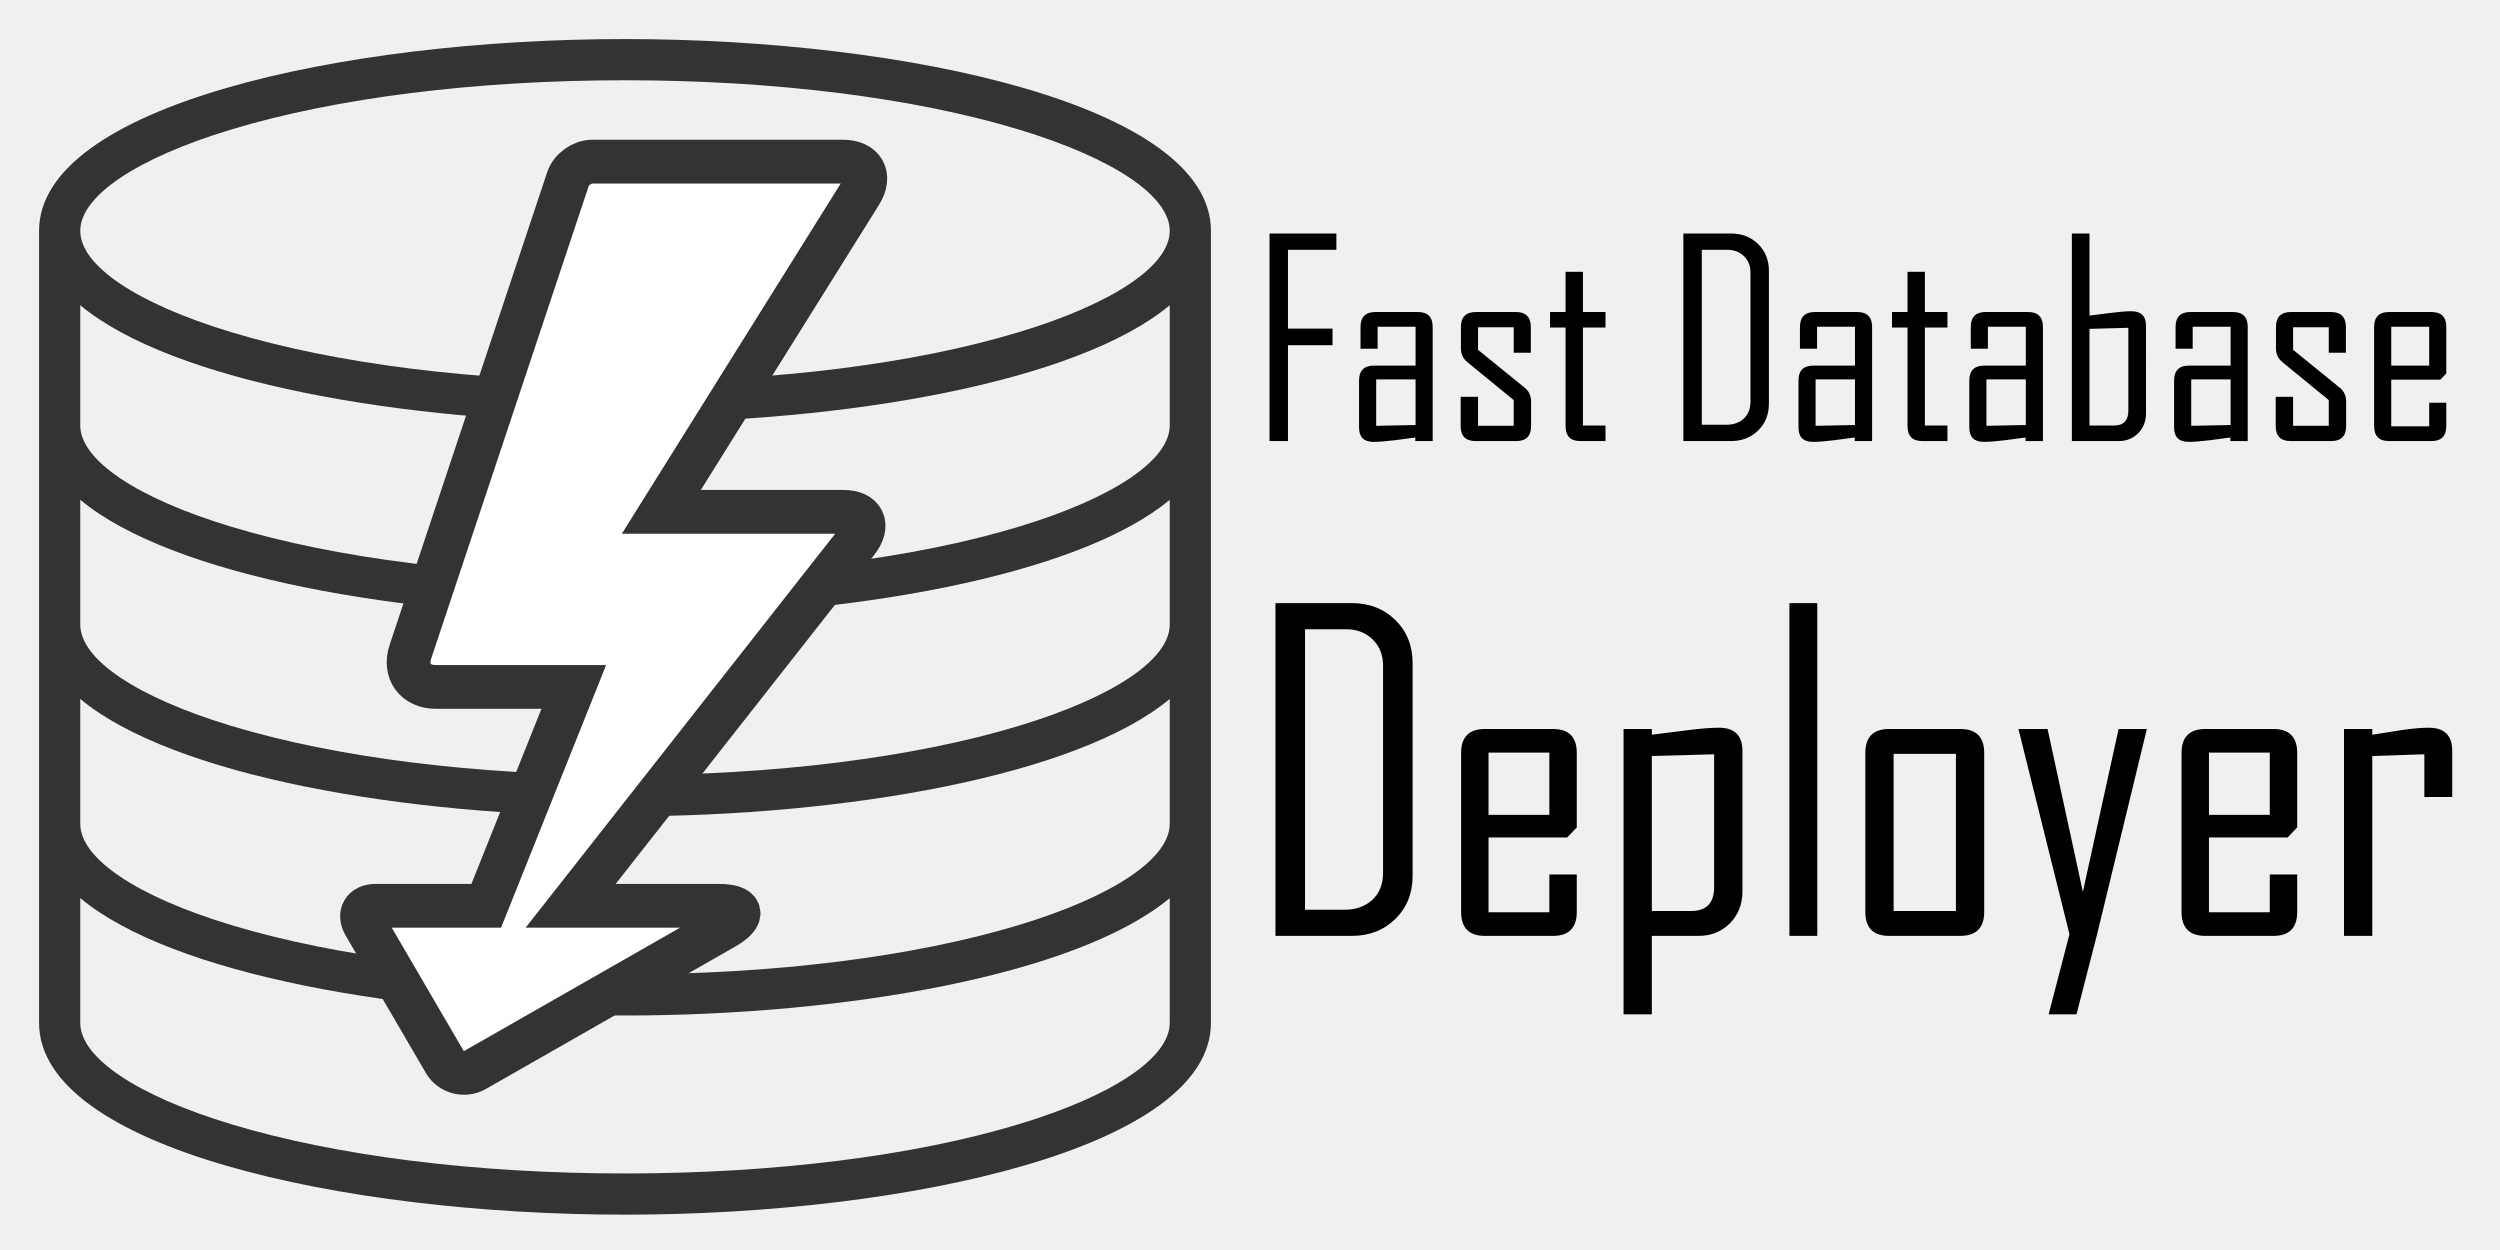
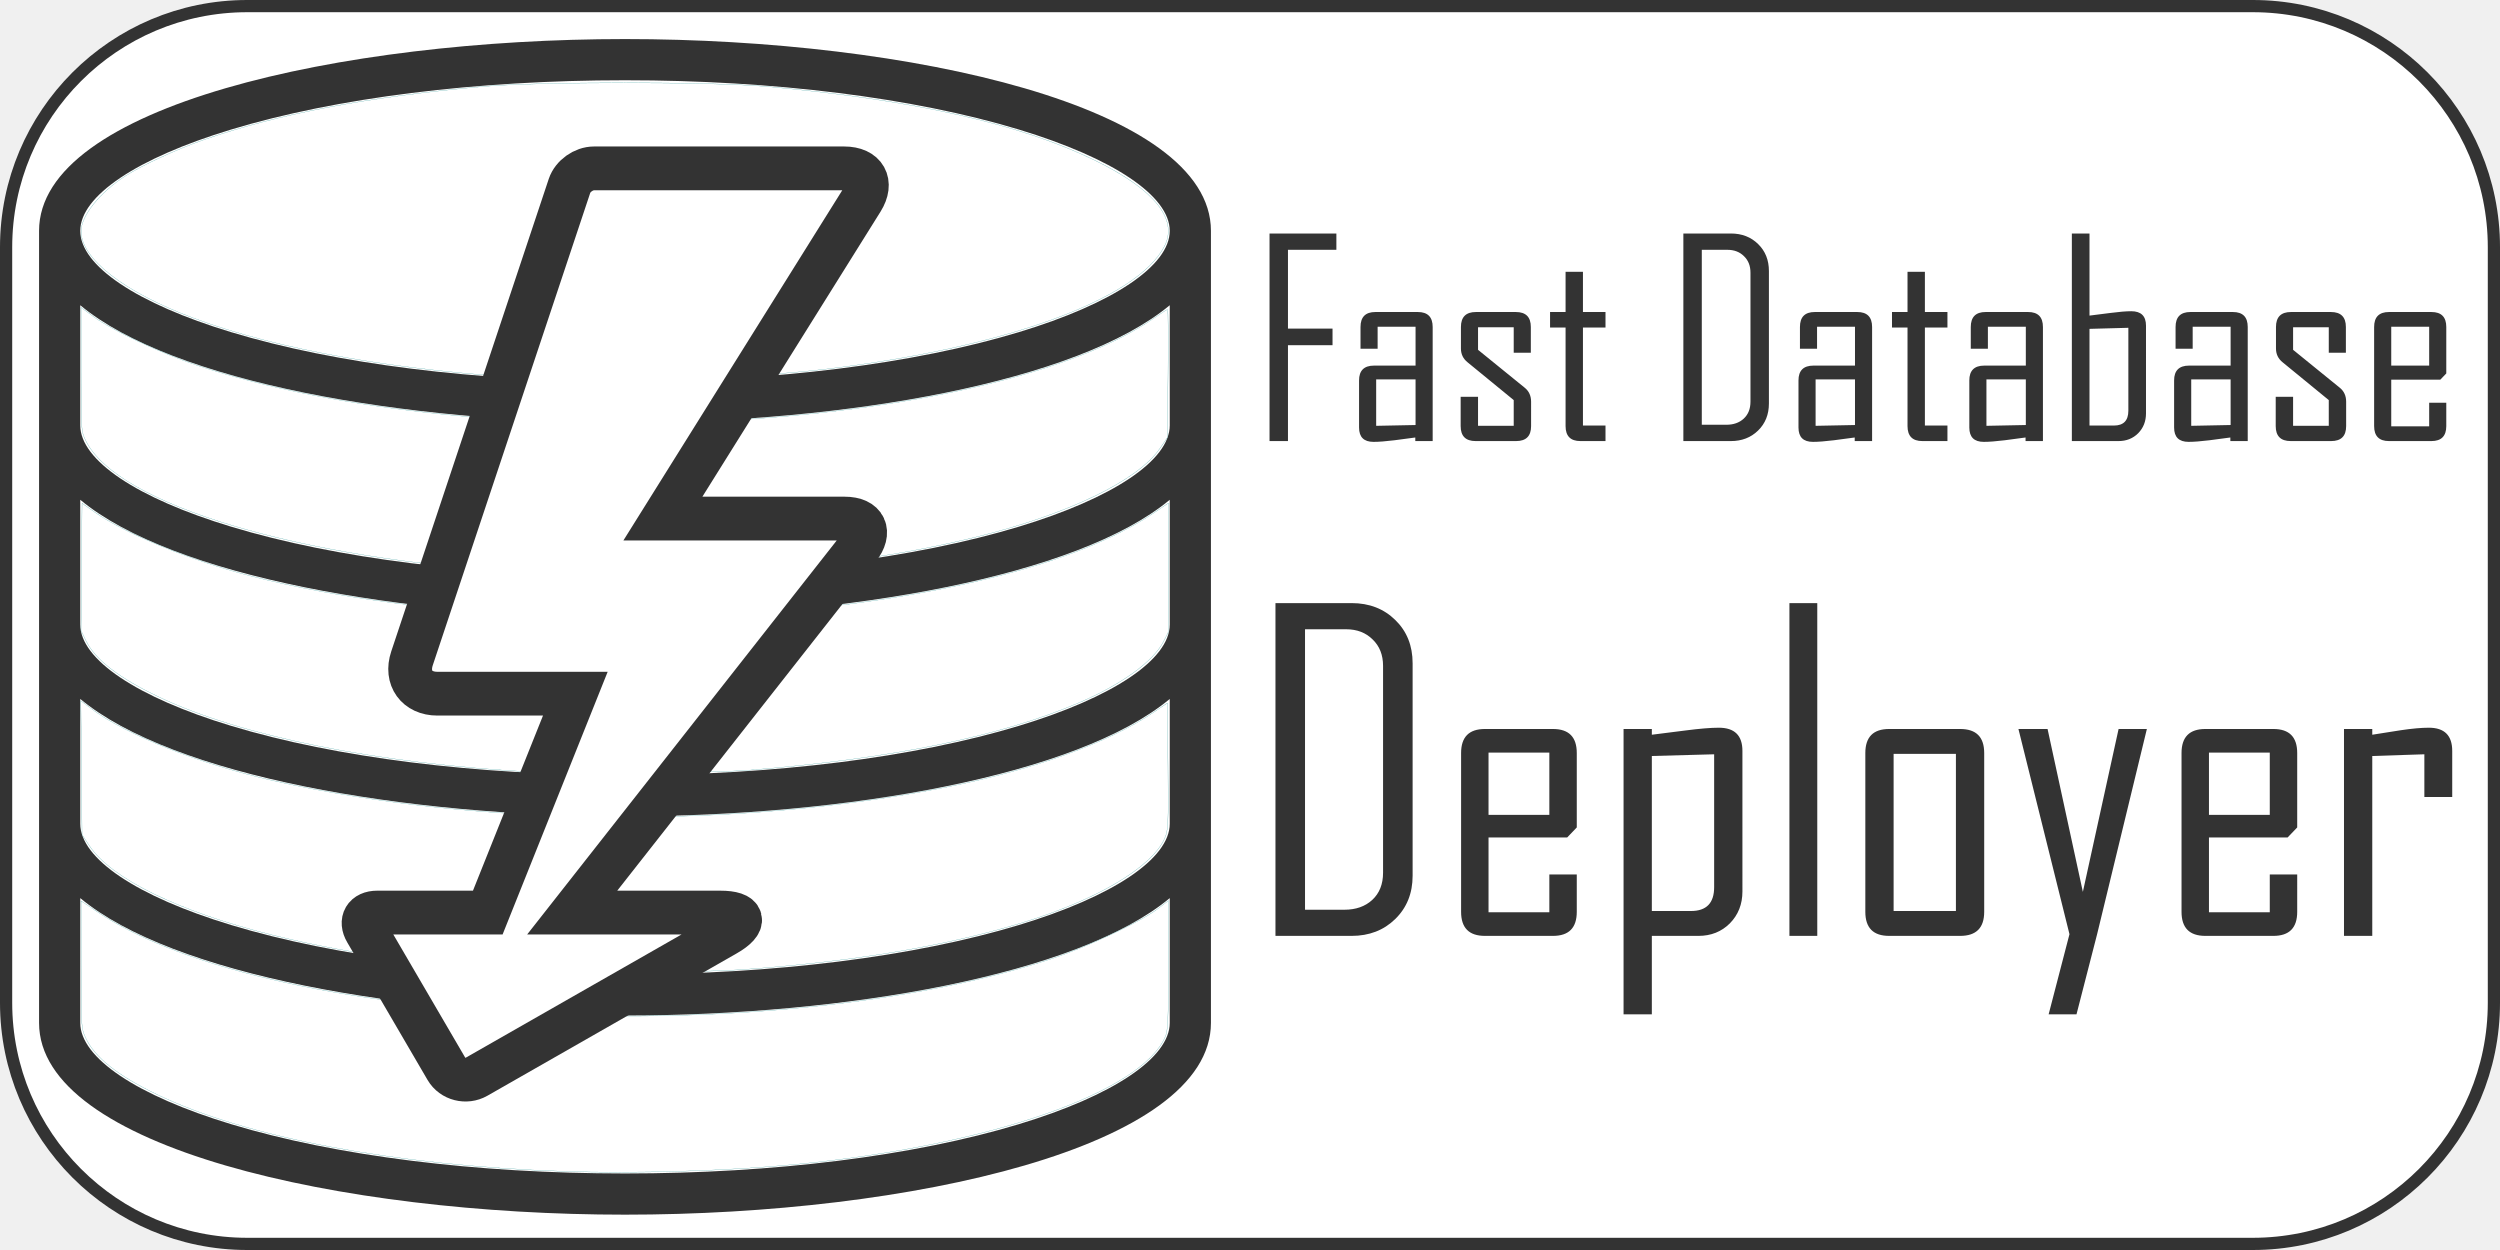
<svg xmlns="http://www.w3.org/2000/svg" height="512" width="1024" version="1" viewBox="360 0 1024 512" id="svg59">
  <defs id="defs1" />
+   <rect style="fill:#ffffff;fill-opacity:1;fill-rule:evenodd;stroke:#333333;stroke-width:5;stroke-linecap:round;stroke-linejoin:round;stroke-dasharray:none;stroke-dashoffset:6.3;stroke-opacity:1;paint-order:fill markers stroke" id="rect14" width="1019" height="507" x="362.5" y="2.5" ry="98.796" rx="98.796" />
  <path fill="#333333" d="M 856,94.553 C 856,43.53 732.345,16 615.999,16 499.654,16 376,43.53 376,94.553 v 10e-4 0 324.417 c 0,51.024 123.654,78.555 239.999,78.555 C 732.345,497.526 856,469.995 856,418.971 v -324.417 0 z m -16.874,242.84 c 0,14.266 -23.114,29.784 -61.831,41.507 -42.966,13.011 -100.249,20.175 -161.296,20.175 -61.047,0 -118.328,-7.164 -161.294,-20.175 -38.717,-11.723 -61.831,-27.24 -61.831,-41.507 v -51.106 c 37.701,31.419 132.62,48.083 223.126,48.083 90.508,0 185.425,-16.664 223.127,-48.083 z m 0,-81.578 c 0,14.267 -23.114,29.783 -61.831,41.506 -42.966,13.01 -100.249,20.175 -161.296,20.175 -61.047,0 -118.328,-7.165 -161.294,-20.175 -38.717,-11.724 -61.831,-27.24 -61.831,-41.506 v -51.107 c 37.701,31.419 132.62,48.083 223.126,48.083 90.508,0 185.425,-16.664 223.127,-48.083 z m 0,-81.579 c 0,14.267 -23.114,29.784 -61.831,41.507 -42.966,13.011 -100.249,20.175 -161.296,20.175 -61.047,0 -118.328,-7.164 -161.294,-20.175 -38.717,-11.723 -61.831,-27.24 -61.831,-41.507 v -49.211 c 37.701,31.419 132.62,48.083 223.126,48.083 90.508,0 185.425,-16.664 223.127,-48.084 z M 454.705,53.048 c 42.966,-13.01 100.247,-20.174 161.294,-20.174 61.047,0 118.33,7.164 161.296,20.174 38.717,11.724 61.831,27.24 61.831,41.505 0,14.267 -23.114,29.782 -61.831,41.506 -42.966,13.011 -100.249,20.175 -161.296,20.175 -61.047,0 -118.328,-7.164 -161.294,-20.175 -38.717,-11.724 -61.831,-27.24 -61.831,-41.506 0,-14.265 23.115,-29.781 61.831,-41.505 z M 777.295,460.477 c -42.966,13.011 -100.249,20.176 -161.296,20.176 -61.047,0 -118.328,-7.165 -161.294,-20.176 -38.717,-11.723 -61.831,-27.239 -61.831,-41.506 v -51.107 c 37.701,31.42 132.62,48.084 223.126,48.084 90.508,0 185.425,-16.664 223.127,-48.084 v 51.107 c 0,14.267 -23.114,29.783 -61.831,41.506 z" id="path1-3" style="stroke-width:0.268" />
-   <path fill="#000000" fill-rule="evenodd" d="M 593.741,371.018 711.023,221.75 c 5.21,-6.631 2.705,-12.108 -5.695,-12.108 h -74.444 L 712.422,79.181 c 4.488,-7.182 1.223,-12.983 -7.277,-12.983 H 602.685 c -4.305,0 -8.731,3.205 -10.049,7.159 L 528.117,266.913 c -2.671,8.012 1.993,14.452 10.393,14.452 h 56.512 l -35.861,89.653 h -45.308 c -4.973,0 -6.985,3.459 -4.524,7.676 l 32.907,56.371 c 2.475,4.239 8.105,5.606 12.338,3.189 l 102.095,-58.297 c 8.646,-4.937 7.577,-8.939 -2.269,-8.939 z" id="path1" style="fill:#ffffff;fill-opacity:1;stroke:#333333;stroke-width:17.931;stroke-opacity:1" />
-   <path d="m 907.381,102.323 h -19.83 v 32.271 h 18.254 v 6.791 h -18.254 v 39.279 H 880 V 95.641 h 27.381 z m 39.442,78.341 h -7.117 v -1.467 q -4.292,0.598 -8.584,1.141 -5.324,0.652 -8.53,0.652 -5.922,0 -5.922,-5.867 v -19.286 q 0,-6.085 6.139,-6.085 h 17.005 v -15.918 h -15.538 v 9.018 h -7.008 v -8.91 q 0,-6.139 6.085,-6.139 h 17.385 q 6.085,0 6.085,6.139 z m -7.008,-6.574 v -18.689 h -16.135 v 19.015 z m 47.32,0.435 q 0,6.139 -6.139,6.139 h -16.57 q -6.139,0 -6.139,-6.139 V 162.519 h 7.117 v 11.898 h 14.614 V 163.877 l -18.906,-15.484 q -2.716,-2.173 -2.716,-5.65 v -8.801 q 0,-6.139 6.139,-6.139 h 16.353 q 6.139,0 6.139,6.139 v 10.54 h -7.008 v -10.431 h -14.614 v 9.236 l 19.069,15.484 q 2.662,2.119 2.662,5.759 z m 30.478,6.139 h -10.268 q -6.085,0 -6.085,-6.139 v -40.366 h -6.356 v -6.356 h 6.356 V 111.342 h 7.117 v 16.461 h 9.236 v 6.356 h -9.236 v 40.148 h 9.236 z m 66.932,-15.375 q 0,6.737 -4.455,11.083 -4.401,4.292 -11.137,4.292 h -19.449 V 95.641 h 19.449 q 6.791,0 11.192,4.346 4.401,4.292 4.401,11.029 z m -7.552,-0.761 v -52.861 q 0,-4.183 -2.662,-6.737 -2.608,-2.608 -6.791,-2.608 h -10.485 v 71.659 h 10.051 q 4.401,0 7.117,-2.499 2.771,-2.553 2.771,-6.954 z m 49.819,16.135 h -7.117 v -1.467 q -4.292,0.598 -8.584,1.141 -5.324,0.652 -8.53,0.652 -5.922,0 -5.922,-5.867 v -19.286 q 0,-6.085 6.139,-6.085 h 17.005 v -15.918 h -15.538 v 9.018 h -7.008 v -8.91 q 0,-6.139 6.085,-6.139 h 17.385 q 6.085,0 6.085,6.139 z m -7.008,-6.574 v -18.689 h -16.135 v 19.015 z m 37.867,6.574 h -10.268 q -6.085,0 -6.085,-6.139 v -40.366 h -6.356 v -6.356 h 6.356 V 111.342 h 7.117 v 16.461 h 9.236 v 6.356 h -9.236 v 40.148 h 9.236 z m 39.116,0 h -7.117 v -1.467 q -4.292,0.598 -8.584,1.141 -5.324,0.652 -8.53,0.652 -5.922,0 -5.922,-5.867 v -19.286 q 0,-6.085 6.139,-6.085 h 17.005 v -15.918 h -15.538 v 9.018 h -7.008 v -8.91 q 0,-6.139 6.085,-6.139 h 17.385 q 6.085,0 6.085,6.139 z m -7.008,-6.574 v -18.689 h -16.136 v 19.015 z m 49.221,-4.781 q 0,4.89 -3.205,8.149 -3.205,3.205 -8.041,3.205 h -19.123 V 95.641 h 7.226 v 33.629 q 4.292,-0.543 8.584,-1.087 5.433,-0.706 8.53,-0.706 6.03,0 6.03,5.922 z m -7.226,-1.087 v -33.955 l -15.918,0.435 v 39.605 h 9.996 q 5.922,0 5.922,-6.085 z m 48.895,12.441 h -7.117 v -1.467 q -4.292,0.598 -8.584,1.141 -5.324,0.652 -8.53,0.652 -5.922,0 -5.922,-5.867 v -19.286 q 0,-6.085 6.139,-6.085 h 17.005 v -15.918 h -15.538 v 9.018 h -7.008 v -8.91 q 0,-6.139 6.085,-6.139 h 17.385 q 6.085,0 6.085,6.139 z m -7.008,-6.574 v -18.689 h -16.136 v 19.015 z m 47.32,0.435 q 0,6.139 -6.139,6.139 h -16.57 q -6.139,0 -6.139,-6.139 V 162.519 h 7.117 v 11.898 h 14.614 V 163.877 l -18.906,-15.484 q -2.716,-2.173 -2.716,-5.65 v -8.801 q 0,-6.139 6.139,-6.139 h 16.353 q 6.139,0 6.139,6.139 v 10.54 h -7.008 v -10.431 h -14.614 v 9.236 l 19.069,15.484 q 2.662,2.119 2.662,5.759 z m 41.018,0 q 0,6.139 -6.085,6.139 h -17.385 q -6.085,0 -6.085,-6.139 V 133.942 q 0,-6.139 6.085,-6.139 h 17.385 q 6.085,0 6.085,6.139 v 19.015 l -2.445,2.553 h -20.101 v 19.123 h 15.538 v -9.67 h 7.008 z m -7.008,-24.774 v -15.918 h -15.538 v 15.918 z" id="text1" style="font-size:111.264px;line-height:1.25;font-family:'Agency FB';-inkscape-font-specification:'Agency FB, Normal';stroke-width:0.468" aria-label="Fast Database" />
-   <path d="m 938.608,358.691 q 0,10.8 -7.142,17.768 -7.055,6.881 -17.855,6.881 h -31.181 v -136.309 h 31.181 q 10.887,0 17.942,6.968 7.055,6.881 7.055,17.681 z m -12.107,-1.219 v -84.746 q 0,-6.707 -4.268,-10.8 -4.181,-4.181 -10.887,-4.181 h -16.81 v 114.882 h 16.113 q 7.055,0 11.41,-4.007 4.442,-4.094 4.442,-11.149 z m 79.346,16.026 q 0,9.842 -9.755,9.842 h -27.871 q -9.755,0 -9.755,-9.842 V 308.435 q 0,-9.842 9.755,-9.842 h 27.871 q 9.755,0 9.755,9.842 v 30.484 l -3.919,4.094 h -32.226 v 30.659 h 24.91 v -15.503 h 11.236 z m -11.236,-39.717 v -25.52 h -24.91 v 25.52 z M 1073.697,365.136 q 0,7.839 -5.139,13.065 -5.139,5.139 -12.89,5.139 h -19.075 v 32.139 h -11.584 V 298.593 h 11.584 v 2.352 q 6.881,-0.871 13.761,-1.742 8.71,-1.132 13.674,-1.132 9.668,0 9.668,9.494 z m -11.584,-1.742 v -54.436 l -25.52,0.697 v 63.495 h 16.026 q 9.494,0 9.494,-9.755 z m 42.243,19.945 h -11.41 v -136.309 h 11.41 z m 68.372,-9.842 q 0,9.842 -9.842,9.842 h -29.091 q -9.755,0 -9.755,-9.842 V 308.435 q 0,-9.842 9.755,-9.842 h 29.091 q 9.842,0 9.842,9.842 z m -11.584,-0.348 V 308.784 h -25.52 v 64.366 z m 78.214,-74.556 -20.381,84.05 -8.448,32.836 h -11.41 l 8.536,-32.836 -20.904,-84.05 h 11.932 l 14.458,66.717 14.633,-66.717 z m 61.578,74.904 q 0,9.842 -9.755,9.842 h -27.871 q -9.755,0 -9.755,-9.842 V 308.435 q 0,-9.842 9.755,-9.842 h 27.871 q 9.755,0 9.755,9.842 v 30.484 l -3.919,4.094 h -32.226 v 30.659 h 24.91 v -15.503 h 11.236 z m -11.236,-39.717 v -25.52 h -24.91 v 25.52 z m 74.73,-7.316 h -11.41 v -17.507 l -21.339,0.697 v 73.685 h -11.584 v -84.746 h 11.584 v 2.352 q 5.748,-0.871 11.584,-1.829 6.968,-1.045 11.584,-1.045 9.581,0 9.581,9.494 z" id="text3" style="font-size:178.377px;line-height:1.25;font-family:'Agency FB';-inkscape-font-specification:'Agency FB, Normal';stroke-width:0.751" aria-label="Deployer" />
+   <path d="m 907.381,102.323 h -19.83 v 32.271 h 18.254 v 6.791 h -18.254 v 39.279 H 880 V 95.641 h 27.381 z m 39.442,78.341 h -7.117 v -1.467 q -4.292,0.598 -8.584,1.141 -5.324,0.652 -8.53,0.652 -5.922,0 -5.922,-5.867 v -19.286 q 0,-6.085 6.139,-6.085 h 17.005 v -15.918 h -15.538 v 9.018 h -7.008 v -8.91 q 0,-6.139 6.085,-6.139 h 17.385 q 6.085,0 6.085,6.139 z m -7.008,-6.574 v -18.689 h -16.135 v 19.015 z m 47.32,0.435 q 0,6.139 -6.139,6.139 h -16.57 q -6.139,0 -6.139,-6.139 V 162.519 h 7.117 v 11.898 h 14.614 V 163.877 l -18.906,-15.484 q -2.716,-2.173 -2.716,-5.65 v -8.801 q 0,-6.139 6.139,-6.139 h 16.353 q 6.139,0 6.139,6.139 v 10.54 h -7.008 v -10.431 h -14.614 v 9.236 l 19.069,15.484 q 2.662,2.119 2.662,5.759 z m 30.478,6.139 h -10.268 q -6.085,0 -6.085,-6.139 v -40.366 h -6.356 v -6.356 h 6.356 V 111.342 h 7.117 v 16.461 h 9.236 v 6.356 h -9.236 v 40.148 h 9.236 z m 66.932,-15.375 q 0,6.737 -4.455,11.083 -4.401,4.292 -11.137,4.292 h -19.449 V 95.641 h 19.449 q 6.791,0 11.192,4.346 4.401,4.292 4.401,11.029 z m -7.552,-0.761 v -52.861 q 0,-4.183 -2.662,-6.737 -2.608,-2.608 -6.791,-2.608 h -10.485 v 71.659 h 10.051 q 4.401,0 7.117,-2.499 2.771,-2.553 2.771,-6.954 z m 49.819,16.135 h -7.117 v -1.467 q -4.292,0.598 -8.584,1.141 -5.324,0.652 -8.53,0.652 -5.922,0 -5.922,-5.867 v -19.286 q 0,-6.085 6.139,-6.085 h 17.005 v -15.918 h -15.538 v 9.018 h -7.008 v -8.91 q 0,-6.139 6.085,-6.139 h 17.385 q 6.085,0 6.085,6.139 z m -7.008,-6.574 v -18.689 h -16.135 v 19.015 z m 37.867,6.574 h -10.268 q -6.085,0 -6.085,-6.139 v -40.366 h -6.356 v -6.356 h 6.356 V 111.342 h 7.117 v 16.461 h 9.236 v 6.356 h -9.236 v 40.148 h 9.236 z m 39.116,0 h -7.117 v -1.467 q -4.292,0.598 -8.584,1.141 -5.324,0.652 -8.53,0.652 -5.922,0 -5.922,-5.867 v -19.286 q 0,-6.085 6.139,-6.085 h 17.005 v -15.918 h -15.538 v 9.018 h -7.008 v -8.91 q 0,-6.139 6.085,-6.139 h 17.385 q 6.085,0 6.085,6.139 z m -7.008,-6.574 v -18.689 h -16.136 v 19.015 z m 49.221,-4.781 q 0,4.89 -3.205,8.149 -3.205,3.205 -8.041,3.205 h -19.123 V 95.641 h 7.226 v 33.629 q 4.292,-0.543 8.584,-1.087 5.433,-0.706 8.53,-0.706 6.03,0 6.03,5.922 z m -7.226,-1.087 v -33.955 l -15.918,0.435 v 39.605 h 9.996 q 5.922,0 5.922,-6.085 z m 48.895,12.441 h -7.117 v -1.467 q -4.292,0.598 -8.584,1.141 -5.324,0.652 -8.53,0.652 -5.922,0 -5.922,-5.867 v -19.286 q 0,-6.085 6.139,-6.085 h 17.005 v -15.918 h -15.538 v 9.018 h -7.008 v -8.91 q 0,-6.139 6.085,-6.139 h 17.385 q 6.085,0 6.085,6.139 z m -7.008,-6.574 v -18.689 h -16.136 v 19.015 z m 47.32,0.435 q 0,6.139 -6.139,6.139 h -16.57 q -6.139,0 -6.139,-6.139 V 162.519 h 7.117 v 11.898 h 14.614 V 163.877 l -18.906,-15.484 q -2.716,-2.173 -2.716,-5.65 v -8.801 q 0,-6.139 6.139,-6.139 h 16.353 q 6.139,0 6.139,6.139 v 10.54 h -7.008 v -10.431 h -14.614 v 9.236 l 19.069,15.484 q 2.662,2.119 2.662,5.759 z m 41.018,0 q 0,6.139 -6.085,6.139 h -17.385 q -6.085,0 -6.085,-6.139 V 133.942 q 0,-6.139 6.085,-6.139 h 17.385 q 6.085,0 6.085,6.139 v 19.015 l -2.445,2.553 h -20.101 v 19.123 h 15.538 v -9.67 h 7.008 z m -7.008,-24.774 v -15.918 h -15.538 v 15.918 z" id="text1" style="font-size:111.264px;line-height:1.25;font-family:'Agency FB';-inkscape-font-specification:'Agency FB, Normal';stroke-width:0.468;fill:#333333;fill-opacity:1" aria-label="Fast Database" />
+   <path d="m 938.608,358.691 q 0,10.8 -7.142,17.768 -7.055,6.881 -17.855,6.881 h -31.181 v -136.309 h 31.181 q 10.887,0 17.942,6.968 7.055,6.881 7.055,17.681 z m -12.107,-1.219 v -84.746 q 0,-6.707 -4.268,-10.8 -4.181,-4.181 -10.887,-4.181 h -16.81 v 114.882 h 16.113 q 7.055,0 11.41,-4.007 4.442,-4.094 4.442,-11.149 z m 79.346,16.026 q 0,9.842 -9.755,9.842 h -27.871 q -9.755,0 -9.755,-9.842 V 308.435 q 0,-9.842 9.755,-9.842 h 27.871 q 9.755,0 9.755,9.842 v 30.484 l -3.919,4.094 h -32.226 v 30.659 h 24.91 v -15.503 h 11.236 z m -11.236,-39.717 v -25.52 h -24.91 v 25.52 z M 1073.697,365.136 q 0,7.839 -5.139,13.065 -5.139,5.139 -12.89,5.139 h -19.075 v 32.139 h -11.584 V 298.593 h 11.584 v 2.352 q 6.881,-0.871 13.761,-1.742 8.71,-1.132 13.674,-1.132 9.668,0 9.668,9.494 z m -11.584,-1.742 v -54.436 l -25.52,0.697 v 63.495 h 16.026 q 9.494,0 9.494,-9.755 z m 42.243,19.945 h -11.41 v -136.309 h 11.41 z m 68.372,-9.842 q 0,9.842 -9.842,9.842 h -29.091 q -9.755,0 -9.755,-9.842 V 308.435 q 0,-9.842 9.755,-9.842 h 29.091 q 9.842,0 9.842,9.842 z m -11.584,-0.348 V 308.784 h -25.52 v 64.366 z m 78.214,-74.556 -20.381,84.05 -8.448,32.836 h -11.41 l 8.536,-32.836 -20.904,-84.05 h 11.932 l 14.458,66.717 14.633,-66.717 z m 61.578,74.904 q 0,9.842 -9.755,9.842 h -27.871 q -9.755,0 -9.755,-9.842 V 308.435 q 0,-9.842 9.755,-9.842 h 27.871 q 9.755,0 9.755,9.842 v 30.484 l -3.919,4.094 h -32.226 v 30.659 h 24.91 v -15.503 h 11.236 z m -11.236,-39.717 v -25.52 h -24.91 v 25.52 z m 74.73,-7.316 h -11.41 v -17.507 l -21.339,0.697 v 73.685 h -11.584 v -84.746 h 11.584 v 2.352 q 5.748,-0.871 11.584,-1.829 6.968,-1.045 11.584,-1.045 9.581,0 9.581,9.494 z" id="text3" style="font-size:178.377px;line-height:1.25;font-family:'Agency FB';-inkscape-font-specification:'Agency FB, Normal';stroke-width:9.051;fill:#333333;fill-opacity:1;stroke-dasharray:none" aria-label="Deployer" />
+   <path style="fill:#ffffff;fill-opacity:1;fill-rule:evenodd;stroke:#008080;stroke-width:0.081;stroke-linejoin:round;stroke-dashoffset:6.3" d="M 220.387,155.088 C 163.245,151.998 114.054,143.335 78.995,130.186 50.785,119.606 33.274,106.046 33.228,94.747 33.202,88.392 40.941,78.743 51.463,72.012 58.33,67.619 72.592,61.044 83.41,57.284 114.028,46.64 150.068,39.751 197.593,35.455 c 22.763,-2.057 93.849,-2.057 116.612,0 60.268,5.447 104.092,15.366 134.833,30.516 23.862,11.76 33.556,23.837 27.952,34.822 -11.299,22.148 -66.497,42.007 -140.716,50.625 -30.358,3.525 -85.993,5.287 -115.887,3.671 z" id="path9" transform="translate(360)" />
+   <path style="fill:#ffffff;fill-opacity:1;fill-rule:evenodd;stroke:#008080;stroke-width:0.081;stroke-linejoin:round;stroke-dashoffset:6.3" d="M 214.194,234.387 C 122.471,228.979 48.173,206.666 35.198,180.63 c -1.994,-4.001 -1.996,-4.035 -1.996,-29.354 v -25.348 l 5.061,3.738 c 7.721,5.702 27.647,15.057 42.717,20.055 56.725,18.813 140.272,27.257 220.672,22.303 76.225,-4.696 140.015,-20.266 171.11,-41.764 2.805,-1.939 5.279,-3.526 5.498,-3.526 0.219,0 0.293,11.8 0.164,26.222 l -0.234,26.222 -3.155,4.58 c -9.026,13.101 -37.339,26.782 -74.586,36.041 -30.335,7.54 -63.144,12.154 -104.06,14.633 -15.158,0.918 -66.337,0.891 -82.195,-0.044 z" id="path10" transform="translate(360)" />
+   <path style="fill:#ffffff;fill-opacity:1;fill-rule:evenodd;stroke:#008080;stroke-width:0.081;stroke-linejoin:round;stroke-dashoffset:6.3" d="M 217.433,316.191 C 154.121,312.676 98.838,301.527 65.053,285.459 c -16.316,-7.76 -26.026,-15.24 -29.802,-22.959 l -2.072,-4.235 0.214,-26.063 0.214,-26.063 5.264,3.698 c 12.616,8.863 39.479,19.831 64.005,26.134 71.41,18.351 174.686,22.266 257.083,9.746 50.78,-7.716 89.374,-19.923 112.653,-35.632 l 5.984,-4.038 v 26.37 26.37 l -1.982,3.912 c -4.158,8.205 -17.132,17.619 -34.592,25.099 -32.506,13.925 -77.02,23.018 -135.51,27.679 -14.236,1.134 -73.026,1.607 -89.079,0.716 z" id="path11" transform="translate(360)" />
+   <path style="fill:#ffffff;fill-opacity:1;fill-rule:evenodd;stroke:#008080;stroke-width:0.081;stroke-linejoin:round;stroke-dashoffset:6.3" d="M 230.795,398.348 C 181.413,396.024 144.792,391.296 111.348,382.925 73.181,373.373 45.57,359.893 36.645,346.455 l -3.038,-4.573 -0.243,-27.421 -0.243,-27.421 4.261,3.225 c 14.175,10.729 44.592,22.739 74.937,29.589 83.573,18.865 189.329,19.793 275.982,2.419 35.109,-7.039 65.796,-18.113 83.815,-30.246 l 6.074,-4.09 0.214,25.948 c 0.199,24.119 0.104,26.197 -1.345,29.472 -5.333,12.056 -28.083,25.439 -59.254,34.857 -31.681,9.572 -69.744,15.868 -114.938,19.011 -12.238,0.851 -61.523,1.618 -72.073,1.122 z" id="path12" transform="translate(360)" />
+   <path style="fill:#ffffff;fill-opacity:1;fill-rule:evenodd;stroke:#008080;stroke-width:0.081;stroke-linejoin:round;stroke-dashoffset:6.3" d="M 230.795,479.782 C 161.797,477.417 100.915,465.897 64.258,448.27 48.163,440.531 38.826,433.125 35.106,425.148 c -1.854,-3.976 -1.888,-4.521 -1.896,-30.082 l -0.008,-26.033 6.637,4.443 c 35.893,24.024 106.881,39.56 193.407,42.327 73.332,2.345 146.411,-6.211 197.571,-23.132 14.768,-4.885 36.498,-15.128 43.527,-20.518 l 4.251,-3.26 v 26.332 c 0,21.463 -0.223,26.865 -1.203,29.212 -9.647,23.09 -72.327,44.814 -151.445,52.491 -27.961,2.713 -66.009,3.855 -95.152,2.856 z" id="path13" transform="translate(360)" />
+   <path fill="#000000" fill-rule="evenodd" d="m 594.377,373.785 117.282,-149.268 c 5.21,-6.631 2.704,-12.108 -5.695,-12.108 h -74.444 L 713.058,81.948 c 4.488,-7.182 1.223,-12.983 -7.277,-12.983 h -102.461 c -4.305,0 -8.731,3.205 -10.049,7.159 l -64.519,193.556 c -2.671,8.012 1.993,14.452 10.393,14.452 h 56.512 l -35.861,89.653 h -45.309 c -4.973,0 -6.985,3.459 -4.524,7.676 l 32.907,56.371 c 2.475,4.239 8.105,5.606 12.338,3.189 l 102.095,-58.297 c 8.646,-4.937 7.577,-8.939 -2.269,-8.939 z" id="path1" style="fill:#ffffff;fill-opacity:1;stroke:#333333;stroke-width:17.931;stroke-opacity:1" />
</svg>
